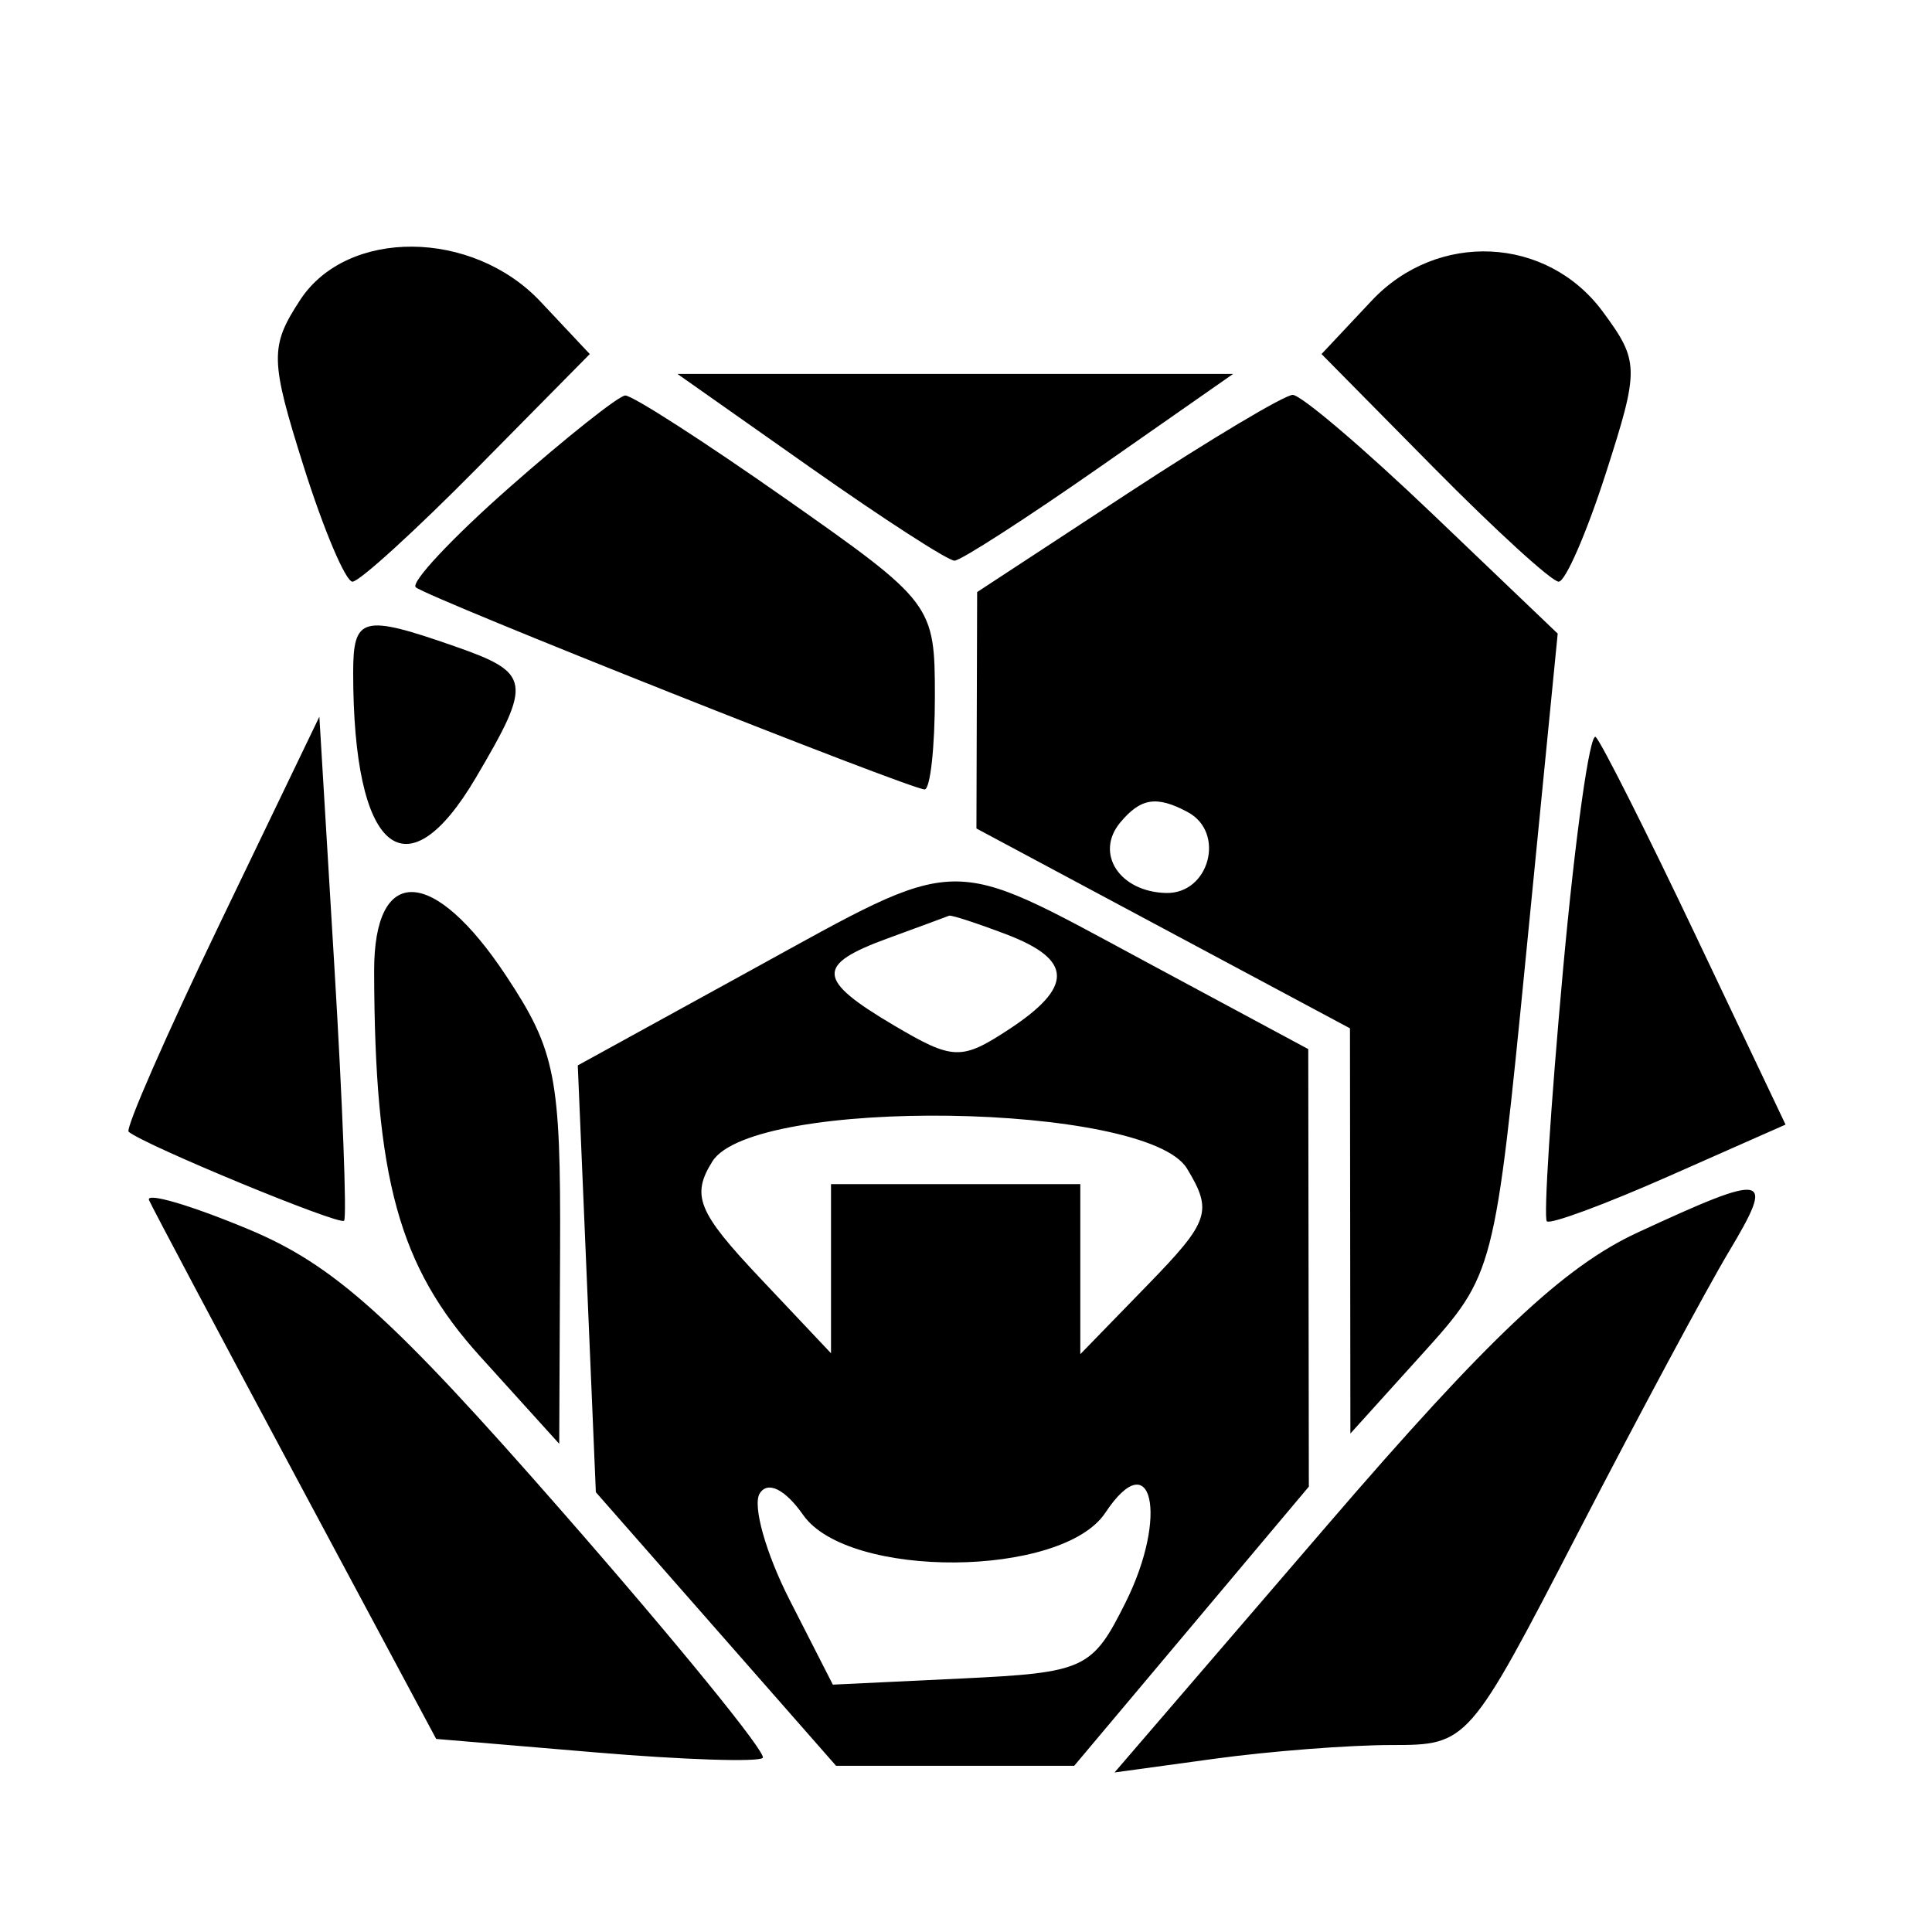
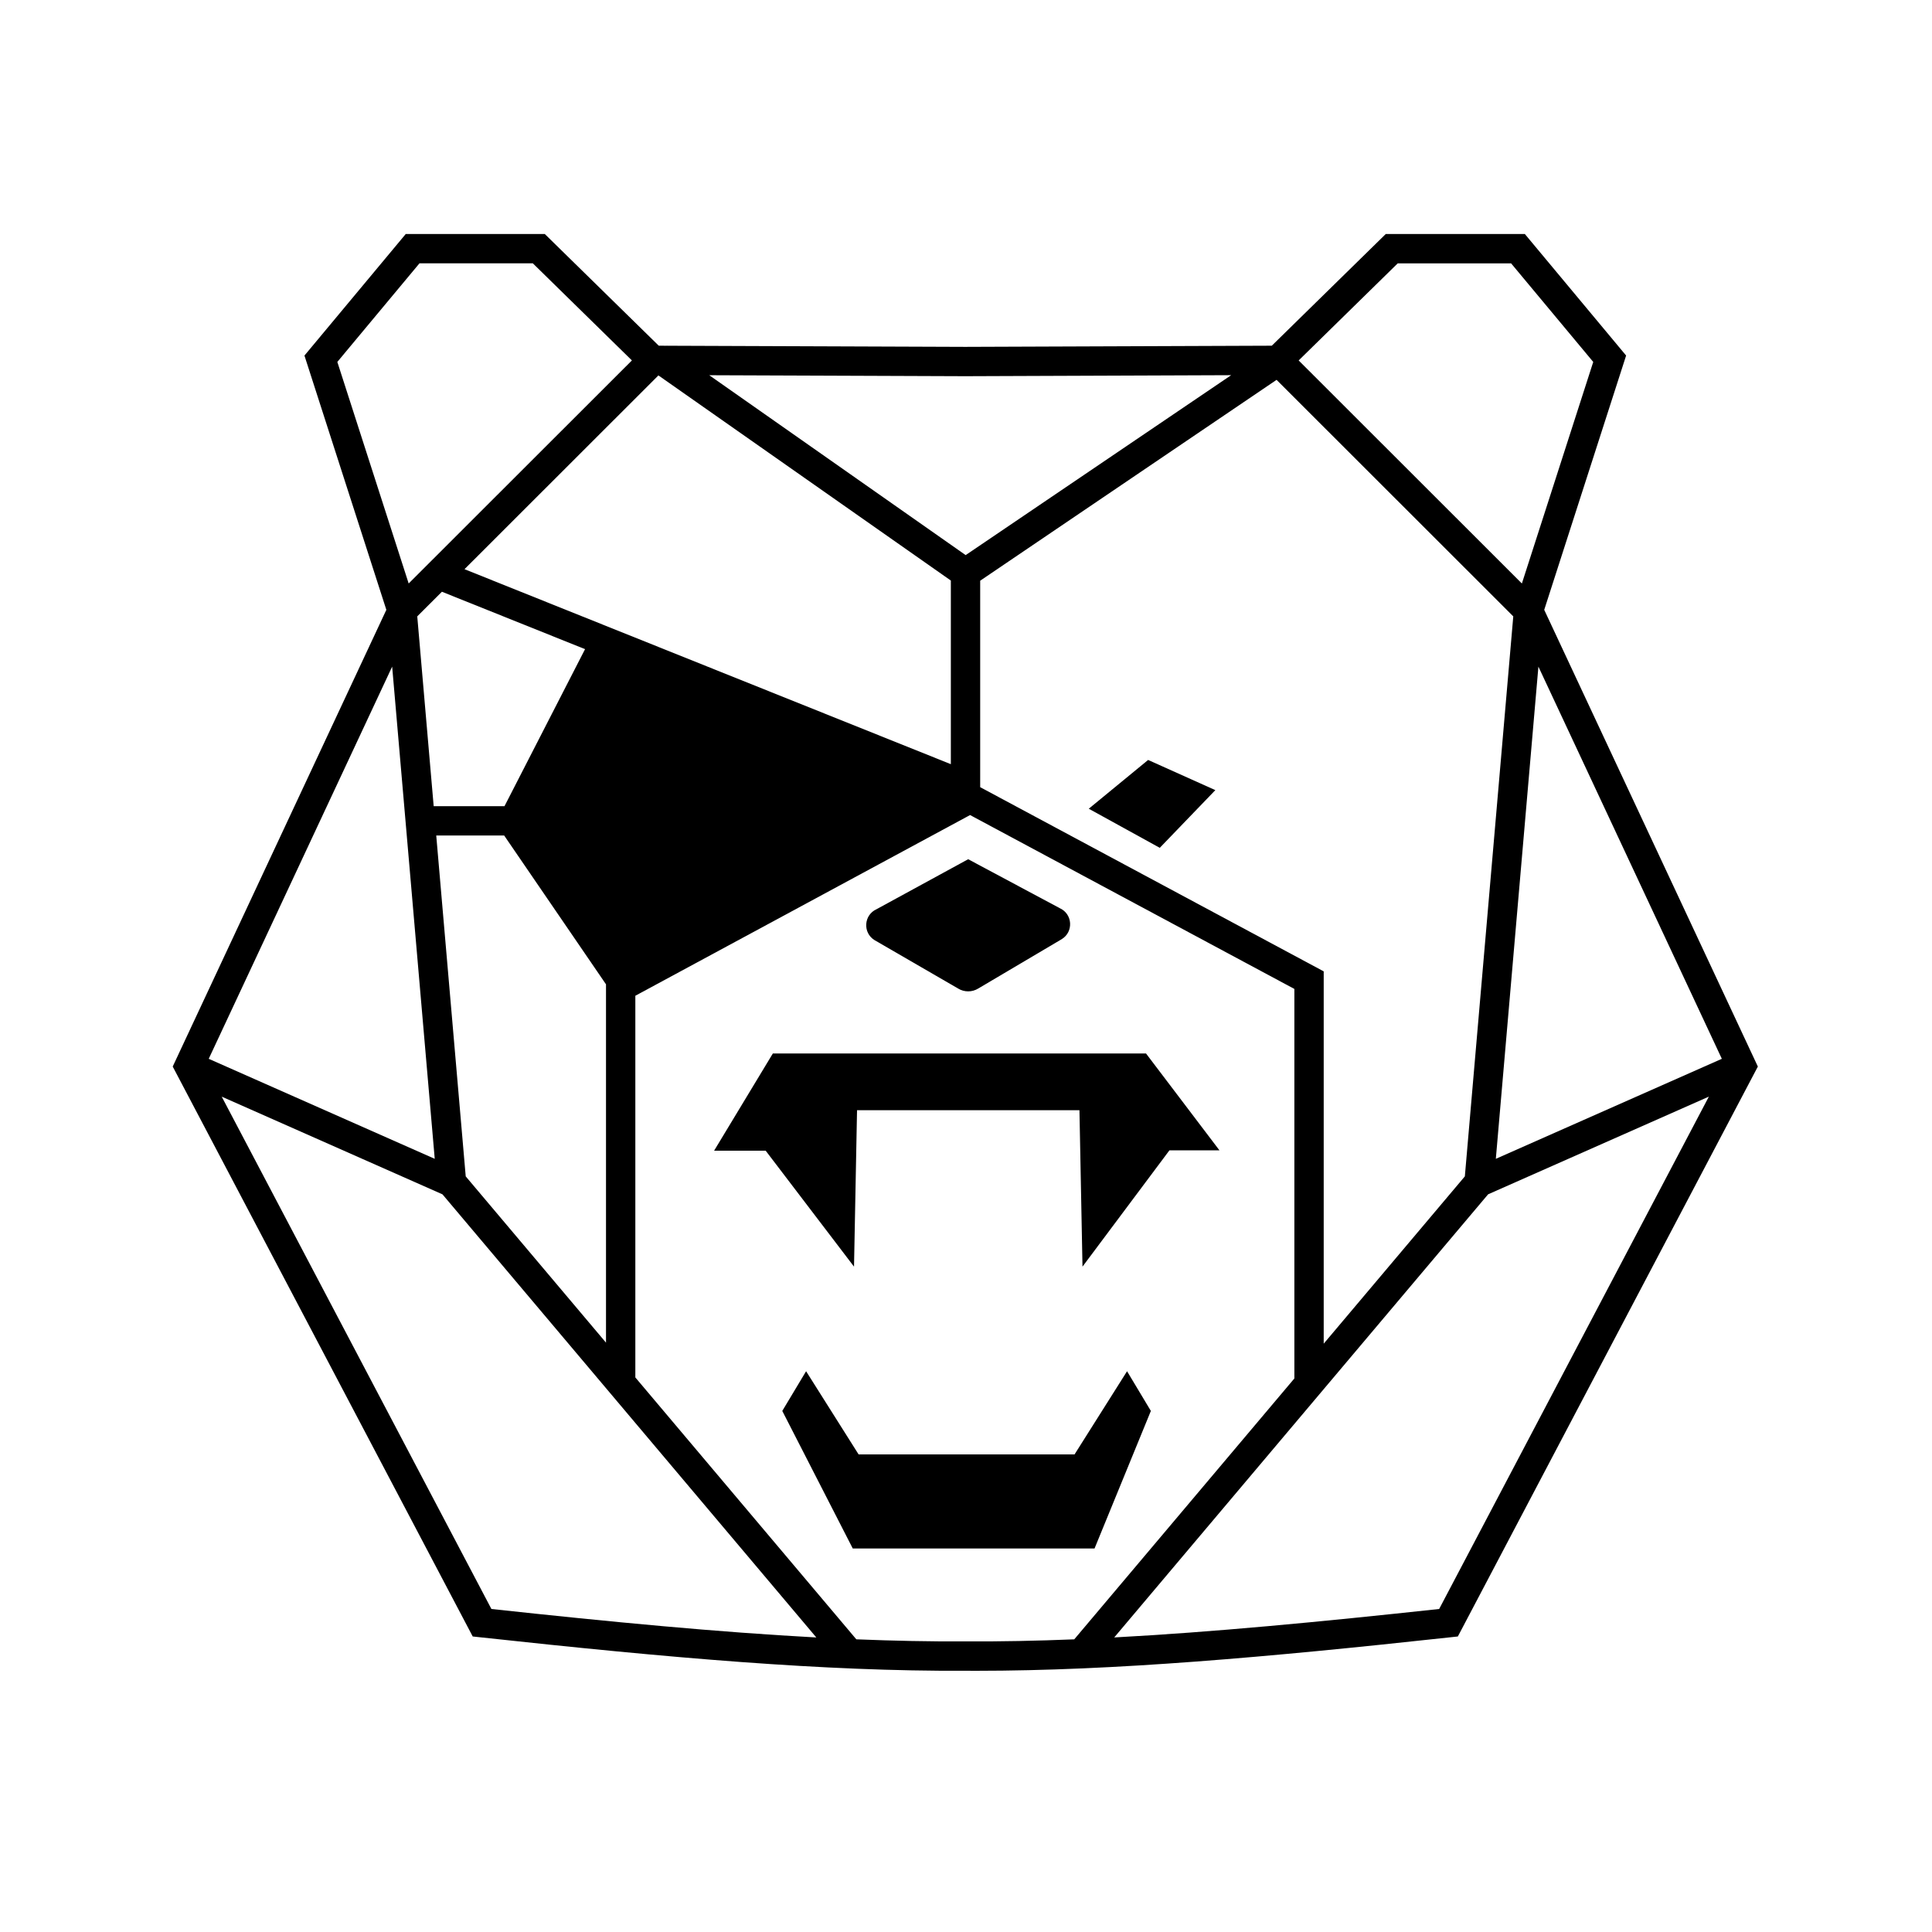
- <svg xmlns="http://www.w3.org/2000/svg" width="92" height="93" viewBox="0 0 92 93" version="1.1">
-   <path d="M 14.451 14.434 C 12.985 16.673, 12.997 17.316, 14.611 22.434 C 15.576 25.495, 16.636 28, 16.967 28 C 17.298 28, 20.003 25.535, 22.979 22.522 L 28.389 17.043 26.020 14.522 C 22.738 11.028, 16.713 10.982, 14.451 14.434 M 66.024 14.474 L 63.611 17.043 69.021 22.522 C 71.997 25.535, 74.699 28, 75.025 28 C 75.351 28, 76.378 25.638, 77.306 22.750 C 78.916 17.740, 78.909 17.386, 77.147 15 C 74.458 11.357, 69.187 11.108, 66.024 14.474 M 39 22.500 C 42.515 24.975, 45.640 26.995, 45.945 26.989 C 46.250 26.983, 49.392 24.958, 52.928 22.489 L 59.355 18 45.982 18 L 32.609 18 39 22.500 M 24.514 23.469 C 21.772 25.885, 19.747 28.046, 20.014 28.271 C 20.620 28.781, 43.826 38, 44.505 38 C 44.777 38, 45 35.987, 45 33.526 C 45 29.112, 44.904 28.984, 37.843 24.026 C 33.907 21.262, 30.419 19.017, 30.093 19.038 C 29.767 19.060, 27.256 21.053, 24.514 23.469 M 54.267 23.759 L 47.034 28.500 47.017 34.191 L 47 39.881 55.990 44.691 L 64.980 49.500 64.990 59.253 L 65 69.006 68.470 65.165 C 71.920 61.346, 71.950 61.233, 73.460 45.912 L 74.979 30.500 68.963 24.750 C 65.654 21.587, 62.621 19.004, 62.223 19.009 C 61.826 19.014, 58.245 21.151, 54.267 23.759 M 17 32.375 C 17 40.992, 19.527 43.162, 22.901 37.443 C 25.642 32.798, 25.576 32.396, 21.851 31.098 C 17.452 29.564, 17 29.683, 17 32.375 M 10.628 44.358 C 8.018 49.780, 6.022 54.335, 6.192 54.479 C 6.945 55.118, 16.335 58.997, 16.562 58.762 C 16.701 58.618, 16.490 53.100, 16.093 46.500 L 15.372 34.500 10.628 44.358 M 75.231 46.731 C 74.642 53.201, 74.294 58.627, 74.456 58.789 C 74.619 58.952, 77.270 57.971, 80.349 56.609 L 85.946 54.134 81.635 45.062 C 79.264 40.073, 77.094 35.761, 76.812 35.479 C 76.531 35.198, 75.819 40.261, 75.231 46.731 M 53.919 39.597 C 52.686 41.083, 53.891 42.930, 56.128 42.985 C 58.211 43.036, 59.004 40.073, 57.170 39.091 C 55.672 38.289, 54.906 38.409, 53.919 39.597 M 36.155 46.699 L 27.811 51.285 28.246 61.557 L 28.681 71.830 34.463 78.415 L 40.244 85 45.975 85 L 51.706 85 57.353 78.281 L 63 71.562 62.986 61.031 L 62.972 50.500 55.068 46.250 C 45.482 41.095, 46.390 41.074, 36.155 46.699 M 18.009 46.750 C 18.032 56.741, 19.192 60.961, 23.102 65.283 L 26.918 69.500 26.959 60.229 C 26.996 51.851, 26.746 50.573, 24.367 46.979 C 20.864 41.685, 17.997 41.582, 18.009 46.750 M 42.750 45.162 C 39.242 46.444, 39.291 47.150, 43.047 49.369 C 45.868 51.035, 46.276 51.049, 48.547 49.561 C 51.684 47.506, 51.652 46.198, 48.435 44.975 C 47.024 44.439, 45.787 44.036, 45.685 44.079 C 45.583 44.122, 44.263 44.610, 42.750 45.162 M 34.288 55.910 C 33.265 57.548, 33.588 58.344, 36.547 61.482 L 40 65.142 40 61.071 L 40 57 46 57 L 52 57 52 61.093 L 52 65.186 55.250 61.843 C 58.219 58.789, 58.382 58.305, 57.135 56.250 C 55.199 53.059, 36.245 52.777, 34.288 55.910 M 7.175 57.774 C 7.354 58.173, 10.536 64.171, 14.247 71.103 L 20.995 83.706 28.663 84.354 C 32.880 84.711, 36.504 84.829, 36.715 84.618 C 36.927 84.407, 32.576 79.066, 27.048 72.749 C 18.837 63.368, 16.067 60.879, 11.923 59.157 C 9.132 57.997, 6.996 57.375, 7.175 57.774 M 78.819 59.333 C 75.275 60.974, 71.649 64.393, 63.893 73.410 L 53.648 85.320 58.464 84.660 C 61.112 84.297, 64.943 84, 66.976 84 C 70.653 84, 70.700 83.945, 75.973 73.750 C 78.889 68.112, 82.149 62.038, 83.219 60.250 C 85.471 56.485, 85.127 56.413, 78.819 59.333 M 36.567 71.892 C 36.213 72.464, 36.861 74.768, 38.006 77.012 L 40.088 81.093 46.294 80.797 C 52.222 80.513, 52.575 80.350, 54.177 77.141 C 56.256 72.978, 55.455 69.429, 53.203 72.821 C 51.124 75.953, 40.833 76.027, 38.661 72.927 C 37.791 71.684, 36.951 71.270, 36.567 71.892" stroke="none" fill="currentColor" fill-rule="evenodd" />
+ <svg xmlns="http://www.w3.org/2000/svg" version="1.1" viewBox="0 0 1080 1080" xml:space="preserve">
+   <style type="text/css">
+ 	.st0{fill:currentColor;}
+ </style>
+   <g>
+     <path class="st0" d="M863.23,340.9l45.78-142.14l-56.61-67.94h-77.76l-63.7,62.43l-171.34,0.65l-166.64-0.63l-0.14-0.1l-0.07,0.1   l-4.5-0.02l-63.7-62.43H226.8l-56.61,67.94l45.78,142.14L96.55,596.21l167.7,318.59l4.34,0.47   c105.84,11.52,192.42,19.1,271.01,18.69c2.09,0.01,4.16,0.02,6.26,0.02c76.91,0,161.72-7.49,264.75-18.71l4.34-0.47l167.7-318.59   L863.23,340.9z M962.52,591.88l-126.34,55.91l23.8-275.14L962.52,591.88z M781.34,147.22h63.38l45.91,55.11l-39.89,123.85   L725.96,201.49L781.34,147.22z M713.61,212.34l132.32,132.22L818.86,657.6l-78.9,93.52V543L547.93,440.03V324.62L713.61,212.34z    M539.57,210.3l148.66-0.57L539.81,310.31L396.47,209.75L539.57,210.3z M281.83,467.05l56.93,83.2v200.3l-78.42-92.95   l-16.48-190.55H281.83z M282.02,450.65h-39.59l-9.18-106.09l13.78-13.77l80.02,32.09L282.02,450.65z M531.53,324.53v102.65   L259.66,318.18l108.4-108.32L531.53,324.53z M188.57,202.32l45.91-55.11h63.38l55.38,54.27L228.45,326.17L188.57,202.32z    M219.22,372.65l23.8,275.14l-126.34-55.91L219.22,372.65z M274.7,899.43l-150.76-286.4l123.4,54.61l208.99,247.71   C401.75,912.41,342.18,906.75,274.7,899.43z M539.64,917.55h-0.04h-0.04c-19.7,0.1-39.94-0.31-60.87-1.16L355.16,770V556.63   l187.12-101.01l181.28,97.2v217.75L600.51,916.4C579.57,917.25,559.34,917.66,539.64,917.55z M804.5,899.43   c-67.48,7.31-127.05,12.98-181.64,15.91l209-247.71l123.4-54.61L804.5,899.43z" />
+     <polygon class="st0" points="432.03,588.89 399.18,643.26 428.03,643.26 477.4,708.06 479.09,620.62 603.42,620.62 605.12,708.06   653.72,643.04 681.68,643.04 640.62,588.89  " />
+     <polygon class="st0" points="600.68,813.02 561.33,813.02 519.31,813.02 479.96,813.02 450.61,766.53 437.3,788.72 476.7,865.62   519.31,865.62 561.33,865.62 611.85,865.62 643.34,788.72 630.03,766.53  " />
+     <path class="st0" d="M488.88,525.54l46.67,27.03c3.47,2.14,7.85,2.14,11.32,0l46.67-27.59c6.71-4.13,6.05-14.1-1.14-17.31   l-51.18-27.36l-51.18,27.92C482.83,511.45,482.17,521.41,488.88,525.54z" />
+     <polygon class="st0" points="679.38,441.69 641.81,424.82 608.63,452.08 648.32,473.94  " />
+   </g>
</svg>
